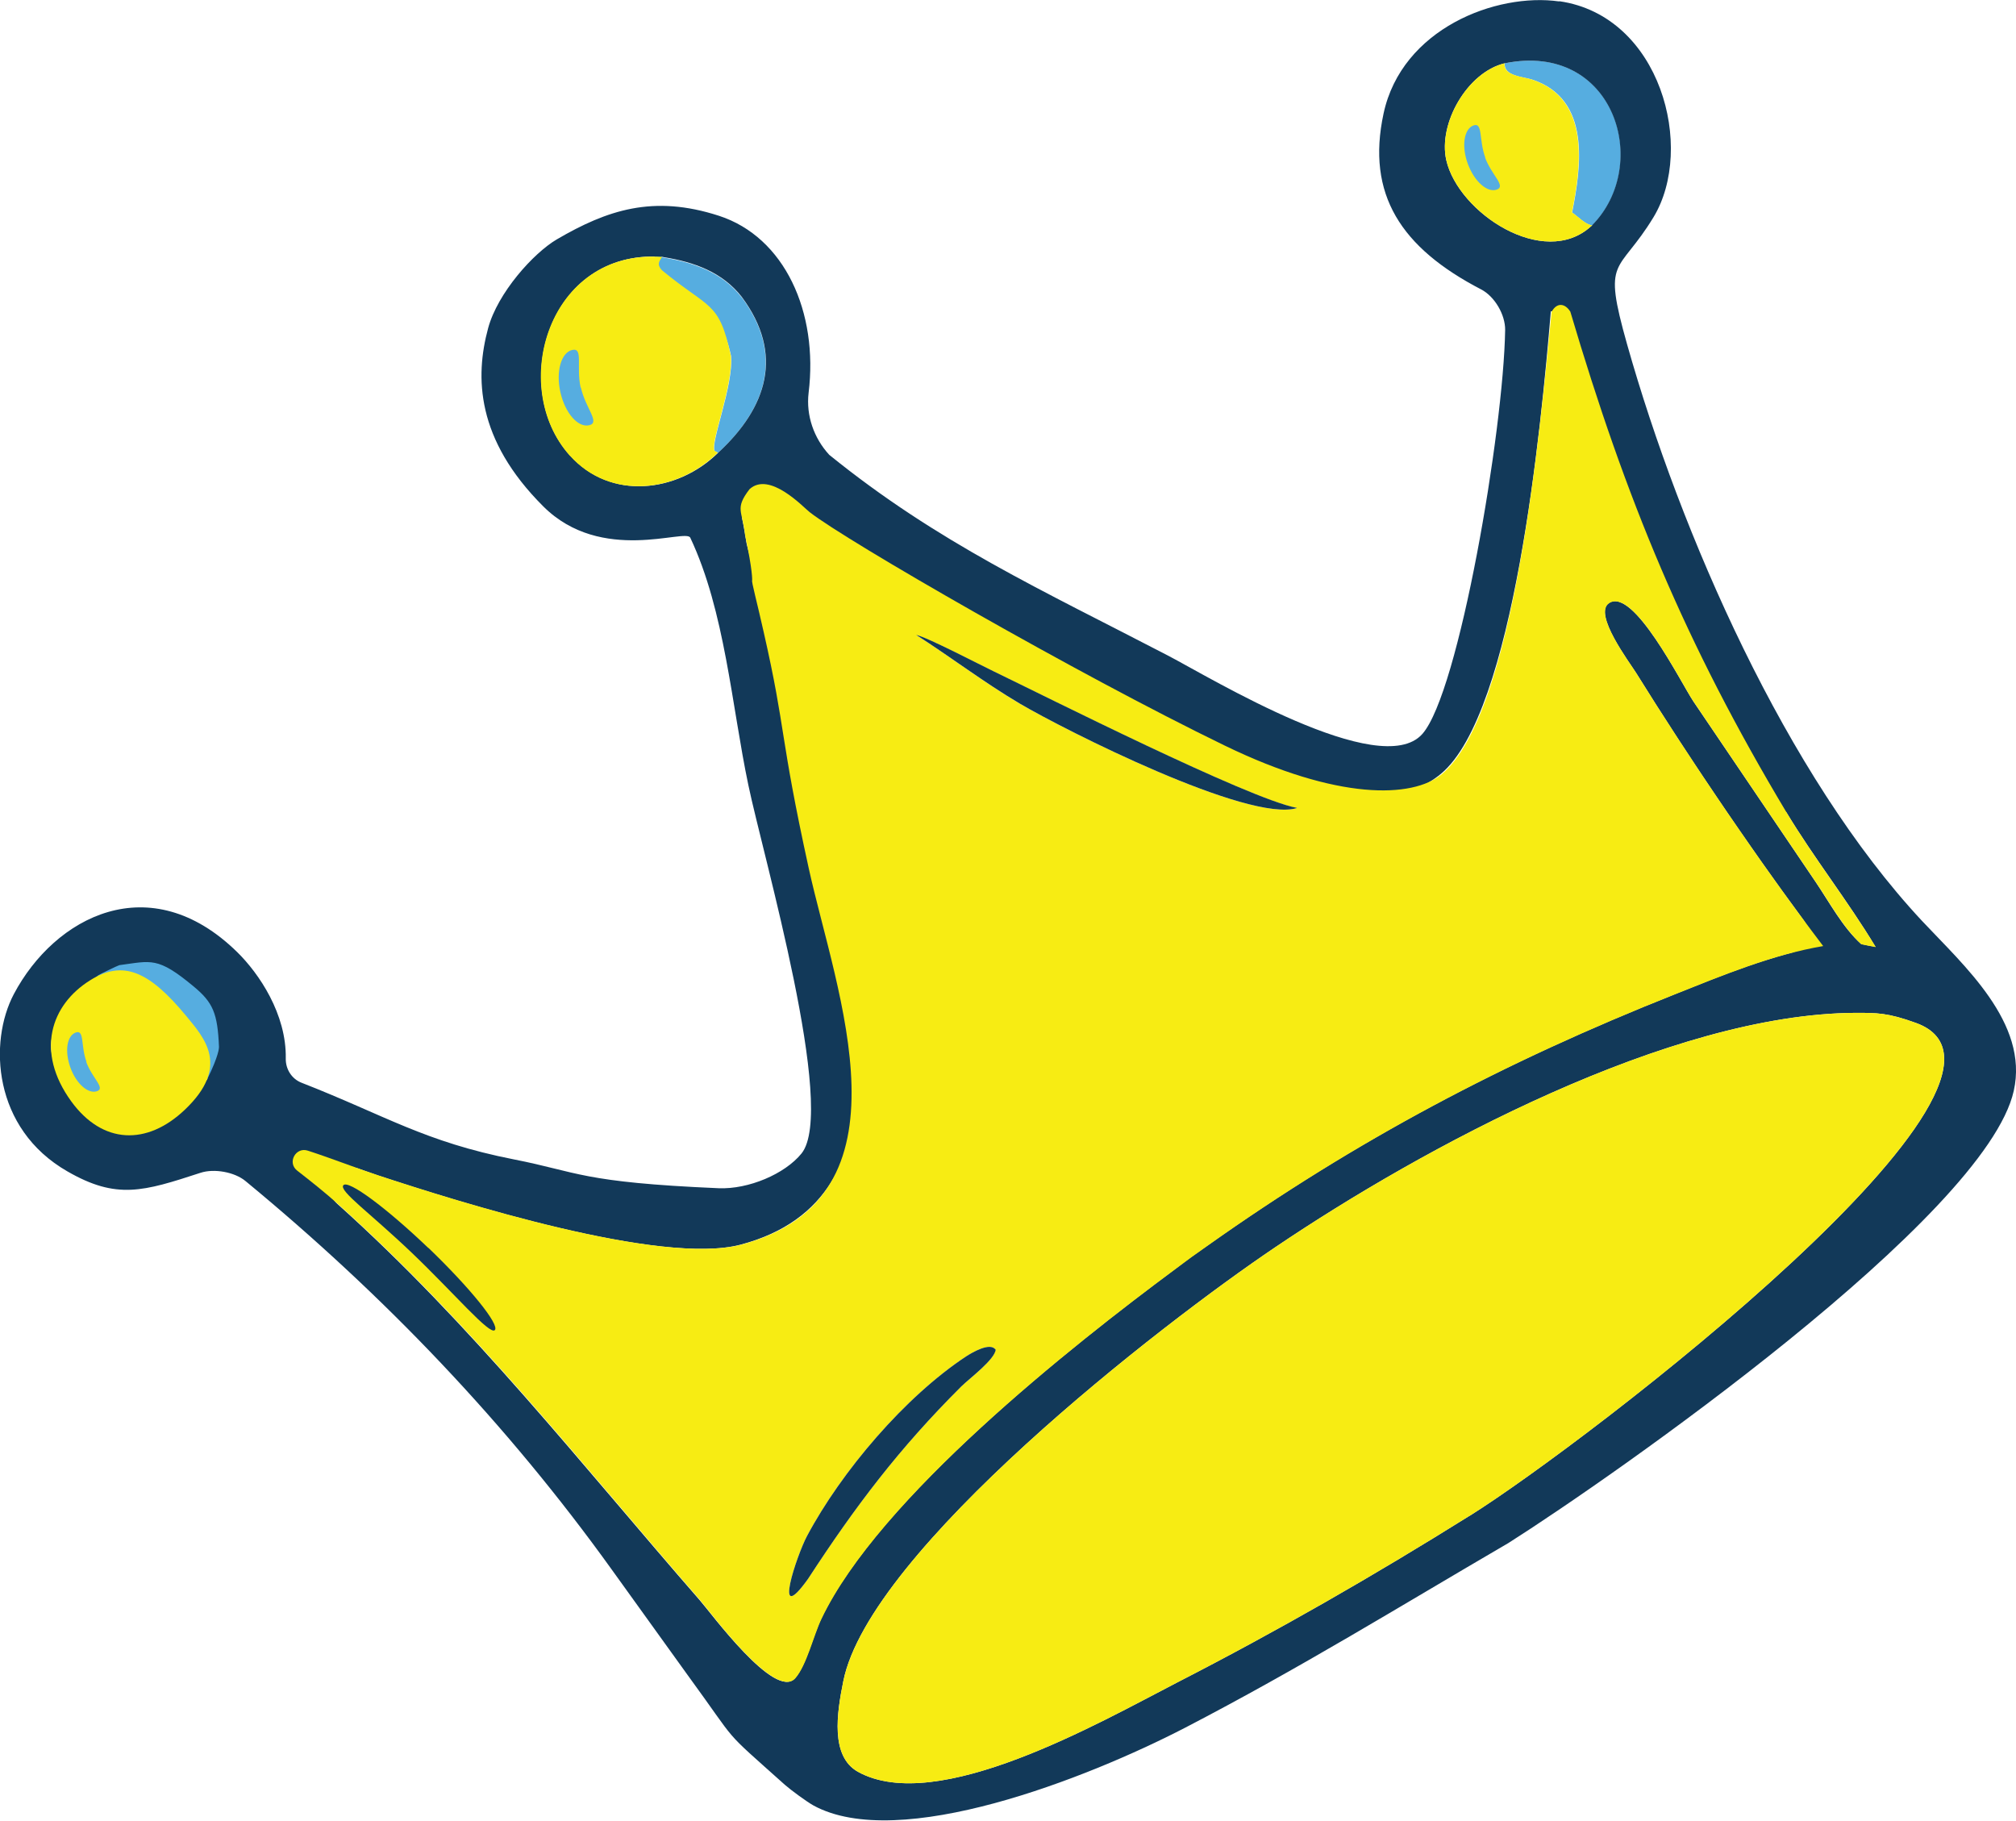
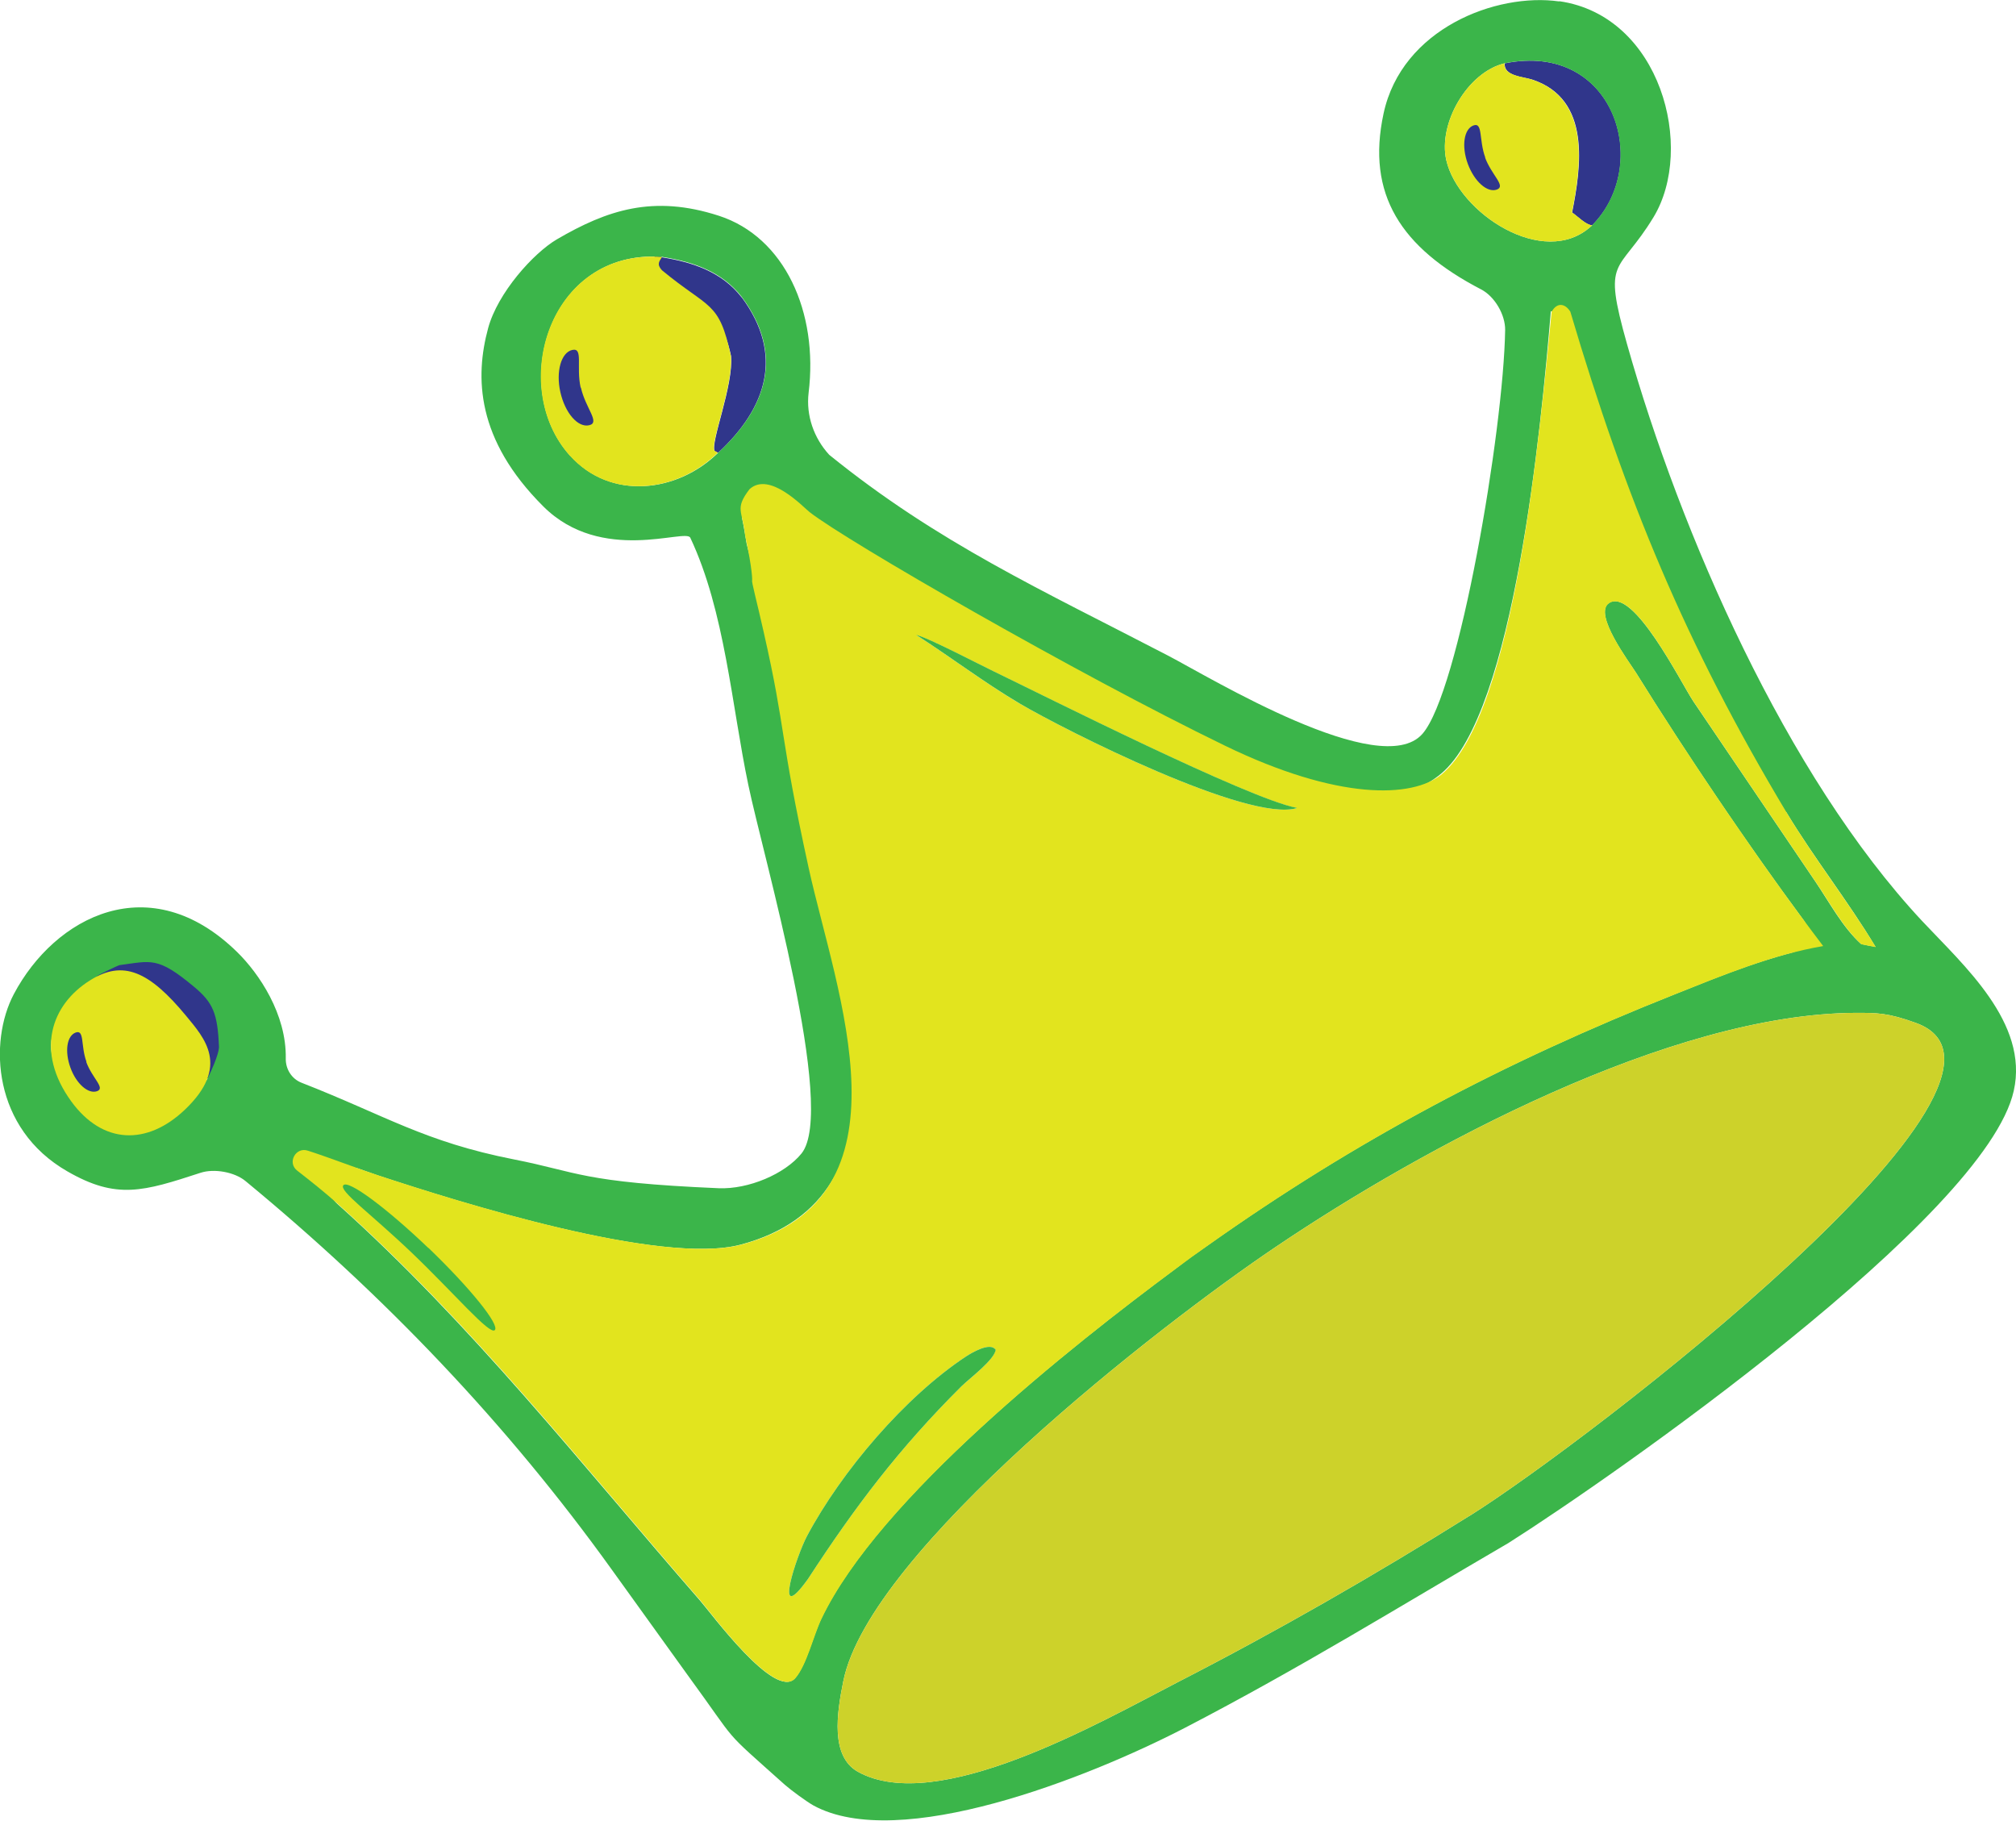
<svg xmlns="http://www.w3.org/2000/svg" id="Layer_1" data-name="Layer 1" viewBox="0 0 99.33 89.68">
  <g id="crown">
-     <path id="left-dot-shine" d="M6.6,46.95c-2.19.19-2.46.8-2.3,2.27.02.2.51.76.51.77.8,1.55.96,1.94,3.32,2.96.28.12,1.1.45,1.64.35.41-.08.92-.43,1.25-.7.06-.05.12-.1.18-.15.27-.23.41-.57.35-.92-.06-.4-.13-.88-.26-1.1-2.32-3.77-2.53-3.68-4.68-3.48Z" fill="#56ade0" />
-     <path id="mid-dot-shine" d="M36.54,14.64c2.09,2.82,1.25,5.44-1.16,7.67l-.17-.09c-.21-.43.94-3.23.81-4.68-.58-2.72-1.82-2.4-3.82-4.26-.12-.85.24-.74.43-.6,1.51.24,2.94.72,3.91,1.97Z" fill="#56ade0" />
-     <path id="right-dot-shine" d="M78.45,11.1c-.31-.01-.73-.45-.99-.63.44-2.22.96-5.59-1.97-6.55-.44-.14-1.41-.17-1.35-.8,5.42-1.1,7.27,5,4.31,7.98Z" fill="#56ade0" />
-     <path id="outline" d="M76.82.07c-3.1-.44-7.75,1.34-8.65,5.52-.86,3.99.86,6.62,4.81,8.67.67.35,1.19,1.25,1.18,2-.08,4.94-2.27,17.86-4.08,19.9-2.06,2.33-10.44-2.77-12.51-3.85-6.25-3.25-11.35-5.56-16.71-9.9,0,0,0,0-.01-.01h0c-.75-.82-1.14-1.93-1.01-3.04.49-3.98-1.18-7.68-4.42-8.73s-5.51-.28-7.98,1.16c-1.16.68-2.92,2.64-3.39,4.38-.65,2.4-.6,5.47,2.72,8.78,2.87,2.86,7.02,1.07,7.24,1.54,1.71,3.62,2.04,8.28,2.86,12.18.72,3.47,4.37,16,2.62,18.16-.82,1.01-2.61,1.77-4.08,1.71-6.77-.29-6.92-.8-10.09-1.42-4.42-.87-6.32-2.16-10.47-3.78-.48-.19-.78-.67-.77-1.19.04-2.19-1.32-4.19-2.39-5.24-4.3-4.22-8.99-1.75-11.01,2.07-1.24,2.35-1.04,6.62,2.64,8.73,2.43,1.4,3.74.99,6.56.07.67-.22,1.68-.04,2.22.41,6.83,5.63,12.88,11.95,18.05,19.15l3.72,5.17c2.63,3.6,1.57,2.53,4.8,5.42.28.25,1.07.83,1.41,1.02,4.21,2.3,13.46-1.32,18.31-3.83,5.7-2.96,10.46-5.91,15.93-9.1,5.08-3.22,23.52-16.07,24.9-22.28.75-3.35-2.47-6.18-4.52-8.37-6.71-7.19-11.9-19.1-14.53-28.4-1.24-4.39-.45-3.39,1.3-6.27,2.06-3.4.36-9.92-4.64-10.64ZM28.08,22.44c-3.03-3.38-1.05-10.12,4.47-9.79.05,0,.1,0,.16.02,1.48.24,2.88.73,3.84,1.96,2.09,2.82,1.25,5.44-1.16,7.67-2.01,1.98-5.31,2.37-7.3.14ZM4.95,55.19c-2.53-2.65-3.85-3.8-.11-7.14.05-.04.98-.49,1.04-.5,1.58-.21,1.88-.43,3.65,1.04.97.8,1.19,1.33,1.26,2.99,0,.04,0,.41-.58,1.59-.09.18-1.51,1.16-2.19,1.58-1.52.95-2.59.94-3.07.44ZM72.42,74.67c-4.72,2.95-9.47,5.68-14.42,8.22-3.85,1.99-11.83,6.56-15.73,4.4-1.36-.76-1.04-2.88-.72-4.46,1.29-6.44,15.61-17.56,21.28-21.38,7.27-4.91,19.44-11.5,28.59-11.55,1.04,0,1.59-.01,2.99.5,7.27,2.66-16.25,20.68-22,24.28ZM88.01,40.01c1.37,2.27,3.03,4.36,4.4,6.64-.23-.04-.47-.09-.71-.14-.91-.82-1.56-2.05-2.25-3.07l-6.02-8.89c-.62-.94-2.96-5.64-4.16-4.84-.79.53,1.02,2.93,1.34,3.44,2.41,3.88,5.46,8.41,8.26,12.19.43.58.13,1.41-.57,1.59-1.98.51-3.93,1.31-5.8,2.06-8.41,3.34-15.68,7.18-23.03,12.39-.52.36-1.03.72-1.53,1.11-5.19,3.85-14.65,11.33-17.48,17.26-.39.81-.73,2.29-1.29,2.93-.98,1.11-4.16-3.24-4.7-3.85-5.81-6.66-11.25-13.61-17.85-19.52h0c-.84-.75-.03-2.12,1.03-1.74.33.12.65.23.94.33,3.97,1.31,13.96,4.46,17.9,3.42,8.71-2.31,5.25-12.97,3.86-19.05-1.13-4.92-1.52-4.97-2.18-9.98-.06-.44-1.23-4.83-1.49-5.93.54,3.05,0-.34-.12-.84,0-.02,0-.04.01-.06.31-.54.73-.77,1.25-.94.02,0,.05,0,.08,0,.44.18.74.47.96.62,2.26,1.49,24.15,14.04,26.68,14.3,1.82.18,4.02-.12,5.46-1.32,3.6-3,4.93-17.05,5.41-22.78.31-.03.6-.03.91-.02,2.73,9.22,5.66,16.34,10.65,24.67ZM78.45,11.1s-.04.03-.06.05c-2.33,2.12-6.54-.67-7.13-3.26-.41-1.81,1.04-4.33,2.87-4.77,5.42-1.1,7.27,5,4.31,7.98Z" fill="#123959" />
-     <path id="bot-crown-main" d="M72.42,74.67c-4.72,2.95-9.47,5.68-14.42,8.22-3.85,1.99-11.83,6.56-15.73,4.4-1.36-.76-1.04-2.88-.72-4.46,1.29-6.44,15.61-17.56,21.28-21.38,7.27-4.91,19.44-11.5,28.59-11.55,1.04,0,1.59-.01,2.99.5,7.27,2.66-16.25,20.68-22,24.28Z" fill="#f7ec13" />
-     <path id="left-dot" d="M9.18,50.06c.88,1.07,2.18,2.47-.07,4.61-1.87,1.78-4.06,1.71-5.6-.41-1.78-2.45-1.01-4.76.94-5.97,1.61-1.01,2.9-.45,4.73,1.77Z" fill="#f7ec13" />
-     <path id="right-dot" d="M77.46,10.47c.26.17.68.61.99.63-.02.02-.04.03-.06.05-2.33,2.12-6.54-.67-7.13-3.26-.41-1.81,1.04-4.33,2.87-4.77-.06.63.92.65,1.35.8,2.92.96,2.41,4.33,1.97,6.55Z" fill="#f7ec13" />
-     <path id="mid-dot" d="M36.01,17.53c.13,1.45-1.02,4.26-.81,4.68l.17.09c-2.01,1.98-5.31,2.37-7.3.14-3.05-3.39-1.04-10.19,4.55-9.78-.13.21-.28.35-.01.65,2.34,1.94,2.82,1.49,3.4,4.22Z" fill="#f7ec13" />
-     <path id="crown-main" d="M77.36,15.34c-.24-.38-.64-.47-.91.02-.58,5.85-1.81,19.77-5.41,22.78-1.45,1.2-5.14,1.29-10.7-1.41-7.28-3.53-18.67-10.1-20.45-11.5-.31-.24-1.97-2.03-2.96-1.13-.75.98-.34,1.06-.22,2.27.38,1.75.35,2.22.35,2.22-.05.03.25,1.12.57,2.56,1.12,4.93.76,4.98,2.22,11.64,1.34,6.09,5.38,16.22-3.33,18.53-3.94,1.04-13.93-2.11-17.9-3.42-1.01-.33-2.25-.82-3.45-1.21-.6-.2-1.03.59-.53.98.68.53,1.36,1.07,2,1.64,6.61,5.91,12.05,12.86,17.85,19.52.53.61,3.71,4.96,4.7,3.85.56-.64.9-2.12,1.29-2.93,2.83-5.93,12.28-13.41,17.48-17.26.5-.38,1.01-.75,1.53-1.11,7.35-5.21,14.61-9.05,23.03-12.39,2.34-.93,4.82-1.96,7.31-2.38-3.05-4.01-6.52-9.13-9.21-13.45-.32-.52-2.13-2.91-1.34-3.44,1.2-.81,3.53,3.9,4.16,4.84l6.02,8.89c.69,1.01,1.35,2.25,2.25,3.07.24.05.48.1.71.14-1.38-2.27-3.03-4.36-4.4-6.64-4.99-8.33-7.92-15.45-10.65-24.67ZM47.37,68.3c-3.08,3.07-5.22,5.9-7.56,9.49-1.78,2.48-.54-1.19-.05-2.11,1.7-3.19,4.83-6.87,7.85-8.86.28-.18,1.17-.71,1.44-.33-.03.49-1.29,1.43-1.69,1.82ZM50.25,34.67c-1.76-1.04-3.38-2.28-5.1-3.38.52.1,3.2,1.5,3.85,1.81,2.43,1.17,12.52,6.26,14.9,6.71-2.38.73-11.42-3.83-13.66-5.15Z" fill="#f7ec13" />
-     <path id="mid-highlight" d="M63.9,39.81c-2.38.73-11.42-3.83-13.66-5.15-1.76-1.04-3.38-2.28-5.1-3.38.52.1,3.2,1.5,3.85,1.81,2.43,1.17,12.52,6.26,14.9,6.71Z" fill="#123959" />
-     <path id="low-highlight" d="M49.06,66.48c-.03.49-1.29,1.43-1.69,1.82-3.08,3.07-5.22,5.9-7.56,9.49-1.78,2.48-.54-1.19-.05-2.11,1.7-3.19,4.83-6.87,7.85-8.86.28-.18,1.17-.71,1.44-.33Z" fill="#123959" />
-     <path id="left-highlight" d="M21.1,61.48c-2.06-1.97-3.93-3.36-4.18-3.09s1.33,1.38,3.39,3.35,3.82,4.05,4.07,3.79-1.21-2.07-3.27-4.05Z" fill="#123959" />
-     <path id="rt-dot-shine" d="M73.17,7.76c.32.87,1.05,1.41.58,1.58s-1.11-.4-1.43-1.27-.19-1.72.28-1.89.26.71.58,1.58Z" fill="#56ade0" />
-     <path id="md-dot-shine" d="M28.62,19.09c.23,1.03.97,1.73.41,1.86s-1.19-.61-1.42-1.63.04-1.96.59-2.08.18.83.41,1.86Z" fill="#56ade0" />
-     <path id="lt-dot-shine" d="M4.25,52.32c.29.8.96,1.29.53,1.44s-1.02-.36-1.31-1.16-.18-1.57.26-1.73.24.65.53,1.44Z" fill="#56ade0" />
+     <g id="shine">
+       <path id="left-dot-shine" d="M6.6,46.95c-2.19.19-2.46.8-2.3,2.27.02.2.51.76.51.77.8,1.55.96,1.94,3.32,2.96.28.12,1.1.45,1.64.35.41-.08.92-.43,1.25-.7.06-.05.12-.1.18-.15.27-.23.41-.57.35-.92-.06-.4-.13-.88-.26-1.1-2.32-3.77-2.53-3.68-4.68-3.48Z" fill="#30368b" />
+       <path id="mid-dot-shine" d="M36.54,14.64c2.09,2.82,1.25,5.44-1.16,7.67l-.17-.09c-.21-.43.94-3.23.81-4.68-.58-2.72-1.82-2.4-3.82-4.26-.12-.85.24-.74.43-.6,1.51.24,2.94.72,3.91,1.97Z" fill="#30368b" />
+       <path id="right-dot-shine" d="M78.45,11.1c-.31-.01-.73-.45-.99-.63.44-2.22.96-5.59-1.97-6.55-.44-.14-1.41-.17-1.35-.8,5.42-1.1,7.27,5,4.31,7.98Z" fill="#30368b" />
+     </g>
+     <path id="outline" d="M76.82.07c-3.1-.44-7.75,1.34-8.65,5.52-.86,3.99.86,6.62,4.81,8.67.67.35,1.19,1.25,1.18,2-.08,4.94-2.27,17.86-4.08,19.9-2.06,2.33-10.44-2.77-12.51-3.85-6.25-3.25-11.35-5.56-16.71-9.9,0,0,0,0-.01-.01h0c-.75-.82-1.14-1.93-1.01-3.04.49-3.98-1.18-7.68-4.42-8.73s-5.51-.28-7.98,1.16c-1.16.68-2.92,2.64-3.39,4.38-.65,2.4-.6,5.47,2.72,8.78,2.87,2.86,7.02,1.07,7.24,1.54,1.71,3.62,2.04,8.28,2.86,12.18.72,3.47,4.37,16,2.62,18.16-.82,1.01-2.61,1.77-4.08,1.71-6.77-.29-6.92-.8-10.09-1.42-4.42-.87-6.32-2.16-10.47-3.78-.48-.19-.78-.67-.77-1.19.04-2.19-1.32-4.19-2.39-5.24-4.3-4.22-8.99-1.75-11.01,2.07-1.24,2.35-1.04,6.62,2.64,8.73,2.43,1.4,3.74.99,6.56.07.67-.22,1.68-.04,2.22.41,6.83,5.63,12.88,11.95,18.05,19.15l3.72,5.17c2.63,3.6,1.57,2.53,4.8,5.42.28.25,1.07.83,1.41,1.02,4.21,2.3,13.46-1.32,18.31-3.83,5.7-2.96,10.46-5.91,15.93-9.1,5.08-3.22,23.52-16.07,24.9-22.28.75-3.35-2.47-6.18-4.52-8.37-6.71-7.19-11.9-19.1-14.53-28.4-1.24-4.39-.45-3.39,1.3-6.27,2.06-3.4.36-9.92-4.64-10.64ZM28.08,22.44c-3.03-3.38-1.05-10.12,4.47-9.79.05,0,.1,0,.16.02,1.48.24,2.88.73,3.84,1.96,2.09,2.82,1.25,5.44-1.16,7.67-2.01,1.98-5.31,2.37-7.3.14ZM4.95,55.19c-2.53-2.65-3.85-3.8-.11-7.14.05-.04.98-.49,1.04-.5,1.58-.21,1.88-.43,3.65,1.04.97.8,1.19,1.33,1.26,2.99,0,.04,0,.41-.58,1.59-.09.18-1.51,1.16-2.19,1.58-1.52.95-2.59.94-3.07.44ZM72.42,74.67c-4.72,2.95-9.47,5.68-14.42,8.22-3.85,1.99-11.83,6.56-15.73,4.4-1.36-.76-1.04-2.88-.72-4.46,1.29-6.44,15.61-17.56,21.28-21.38,7.27-4.91,19.44-11.5,28.59-11.55,1.04,0,1.59-.01,2.99.5,7.27,2.66-16.25,20.68-22,24.28ZM88.01,40.01c1.37,2.27,3.03,4.36,4.4,6.64-.23-.04-.47-.09-.71-.14-.91-.82-1.56-2.05-2.25-3.07l-6.02-8.89c-.62-.94-2.96-5.64-4.16-4.84-.79.53,1.02,2.93,1.34,3.44,2.41,3.88,5.46,8.41,8.26,12.19.43.58.13,1.41-.57,1.59-1.98.51-3.93,1.31-5.8,2.06-8.41,3.34-15.68,7.18-23.03,12.39-.52.36-1.03.72-1.53,1.11-5.19,3.85-14.65,11.33-17.48,17.26-.39.81-.73,2.29-1.29,2.93-.98,1.11-4.16-3.24-4.7-3.85-5.81-6.66-11.25-13.61-17.85-19.52h0c-.84-.75-.03-2.12,1.03-1.74.33.12.65.23.94.33,3.97,1.31,13.96,4.46,17.9,3.42,8.71-2.31,5.25-12.97,3.86-19.05-1.13-4.92-1.52-4.97-2.18-9.98-.06-.44-1.23-4.83-1.49-5.93.54,3.05,0-.34-.12-.84,0-.02,0-.04.01-.06.31-.54.73-.77,1.25-.94.02,0,.05,0,.08,0,.44.18.74.47.96.62,2.26,1.49,24.15,14.04,26.68,14.3,1.82.18,4.02-.12,5.46-1.32,3.6-3,4.93-17.05,5.41-22.78.31-.03.6-.03.91-.02,2.73,9.22,5.66,16.34,10.65,24.67ZM78.45,11.1s-.04.03-.06.05c-2.33,2.12-6.54-.67-7.13-3.26-.41-1.81,1.04-4.33,2.87-4.77,5.42-1.1,7.27,5,4.31,7.98Z" fill="#3bb54a" />
+     <path id="bot-crown-main" d="M72.42,74.67c-4.72,2.95-9.47,5.68-14.42,8.22-3.85,1.99-11.83,6.56-15.73,4.4-1.36-.76-1.04-2.88-.72-4.46,1.29-6.44,15.61-17.56,21.28-21.38,7.27-4.91,19.44-11.5,28.59-11.55,1.04,0,1.59-.01,2.99.5,7.27,2.66-16.25,20.68-22,24.28Z" fill="#cdd22a" />
+     <g id="crown-base">
+       <path id="left-dot" d="M9.18,50.06c.88,1.07,2.18,2.47-.07,4.61-1.87,1.78-4.06,1.71-5.6-.41-1.78-2.45-1.01-4.76.94-5.97,1.61-1.01,2.9-.45,4.73,1.77Z" fill="#e2e41e" />
+       <path id="right-dot" d="M77.46,10.47c.26.17.68.61.99.63-.02.02-.04.03-.06.05-2.33,2.12-6.54-.67-7.13-3.26-.41-1.81,1.04-4.33,2.87-4.77-.06.63.92.65,1.35.8,2.92.96,2.41,4.33,1.97,6.55Z" fill="#e2e41e" />
+       <path id="mid-dot" d="M36.01,17.53c.13,1.45-1.02,4.26-.81,4.68l.17.09c-2.01,1.98-5.31,2.37-7.3.14-3.05-3.39-1.04-10.19,4.55-9.78-.13.21-.28.35-.01.65,2.34,1.94,2.82,1.49,3.4,4.22Z" fill="#e2e41e" />
+       <path id="crown-main" d="M77.36,15.34c-.24-.38-.64-.47-.91.02-.58,5.85-1.81,19.77-5.41,22.78-1.45,1.2-5.14,1.29-10.7-1.41-7.28-3.53-18.67-10.1-20.45-11.5-.31-.24-1.97-2.03-2.96-1.13-.75.98-.34,1.06-.22,2.27.38,1.75.35,2.22.35,2.22-.05.03.25,1.12.57,2.56,1.12,4.93.76,4.98,2.22,11.64,1.34,6.09,5.38,16.22-3.33,18.53-3.94,1.04-13.93-2.11-17.9-3.42-1.01-.33-2.25-.82-3.45-1.21-.6-.2-1.03.59-.53.98.68.53,1.36,1.07,2,1.64,6.61,5.91,12.05,12.86,17.85,19.52.53.61,3.71,4.96,4.7,3.85.56-.64.9-2.12,1.29-2.93,2.83-5.93,12.28-13.41,17.48-17.26.5-.38,1.01-.75,1.53-1.11,7.35-5.21,14.61-9.05,23.03-12.39,2.34-.93,4.82-1.96,7.31-2.38-3.05-4.01-6.52-9.13-9.21-13.45-.32-.52-2.13-2.91-1.34-3.44,1.2-.81,3.53,3.9,4.16,4.84l6.02,8.89c.69,1.01,1.35,2.25,2.25,3.07.24.05.48.1.71.14-1.38-2.27-3.03-4.36-4.4-6.64-4.99-8.33-7.92-15.45-10.65-24.67ZM47.37,68.3c-3.08,3.07-5.22,5.9-7.56,9.49-1.78,2.48-.54-1.19-.05-2.11,1.7-3.19,4.83-6.87,7.85-8.86.28-.18,1.17-.71,1.44-.33-.03.49-1.29,1.43-1.69,1.82ZM50.25,34.67c-1.76-1.04-3.38-2.28-5.1-3.38.52.1,3.2,1.5,3.85,1.81,2.43,1.17,12.52,6.26,14.9,6.71-2.38.73-11.42-3.83-13.66-5.15Z" fill="#e2e41e" />
+     </g>
+     <g id="shadows">
+       <path id="mid-highlight" d="M63.9,39.81c-2.38.73-11.42-3.83-13.66-5.15-1.76-1.04-3.38-2.28-5.1-3.38.52.1,3.2,1.5,3.85,1.81,2.43,1.17,12.52,6.26,14.9,6.71Z" fill="#3bb54a" />
+       <path id="low-highlight" d="M49.06,66.48c-.03.49-1.29,1.43-1.69,1.82-3.08,3.07-5.22,5.9-7.56,9.49-1.78,2.48-.54-1.19-.05-2.11,1.7-3.19,4.83-6.87,7.85-8.86.28-.18,1.17-.71,1.44-.33Z" fill="#3bb54a" />
+       <path id="left-highlight" d="M21.1,61.48c-2.06-1.97-3.93-3.36-4.18-3.09s1.33,1.38,3.39,3.35,3.82,4.05,4.07,3.79-1.21-2.07-3.27-4.05Z" fill="#3bb54a" />
+     </g>
+     <g id="dots">
+       <path id="rt-dot-shine" d="M73.17,7.76c.32.87,1.05,1.41.58,1.58s-1.11-.4-1.43-1.27-.19-1.72.28-1.89.26.71.58,1.58Z" fill="#30368b" />
+       <path id="md-dot-shine" d="M28.62,19.09c.23,1.03.97,1.73.41,1.86s-1.19-.61-1.42-1.63.04-1.96.59-2.08.18.83.41,1.86Z" fill="#30368b" />
+       <path id="lt-dot-shine" d="M4.25,52.32c.29.8.96,1.29.53,1.44s-1.02-.36-1.31-1.16-.18-1.57.26-1.73.24.65.53,1.44Z" fill="#30368b" />
+     </g>
  </g>
</svg>
